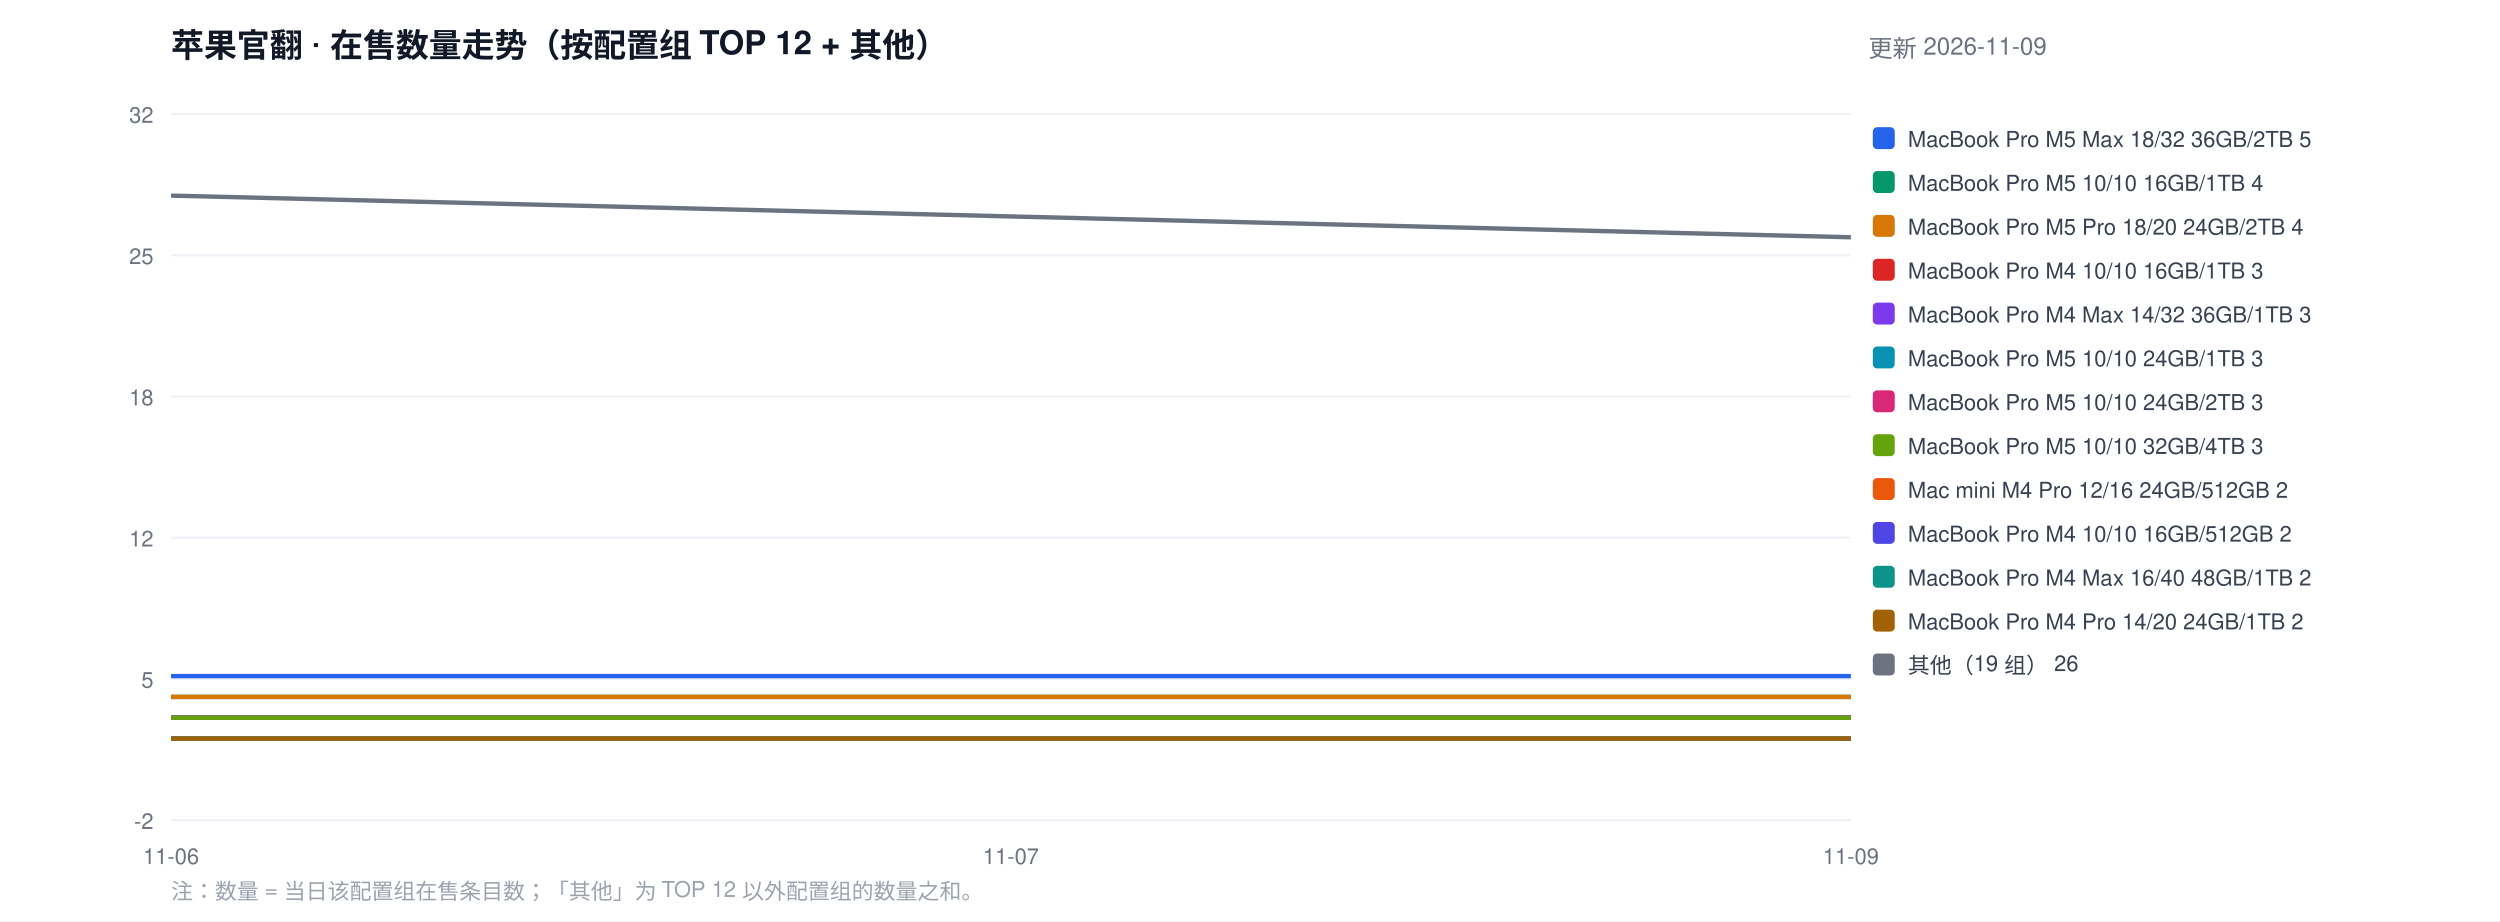
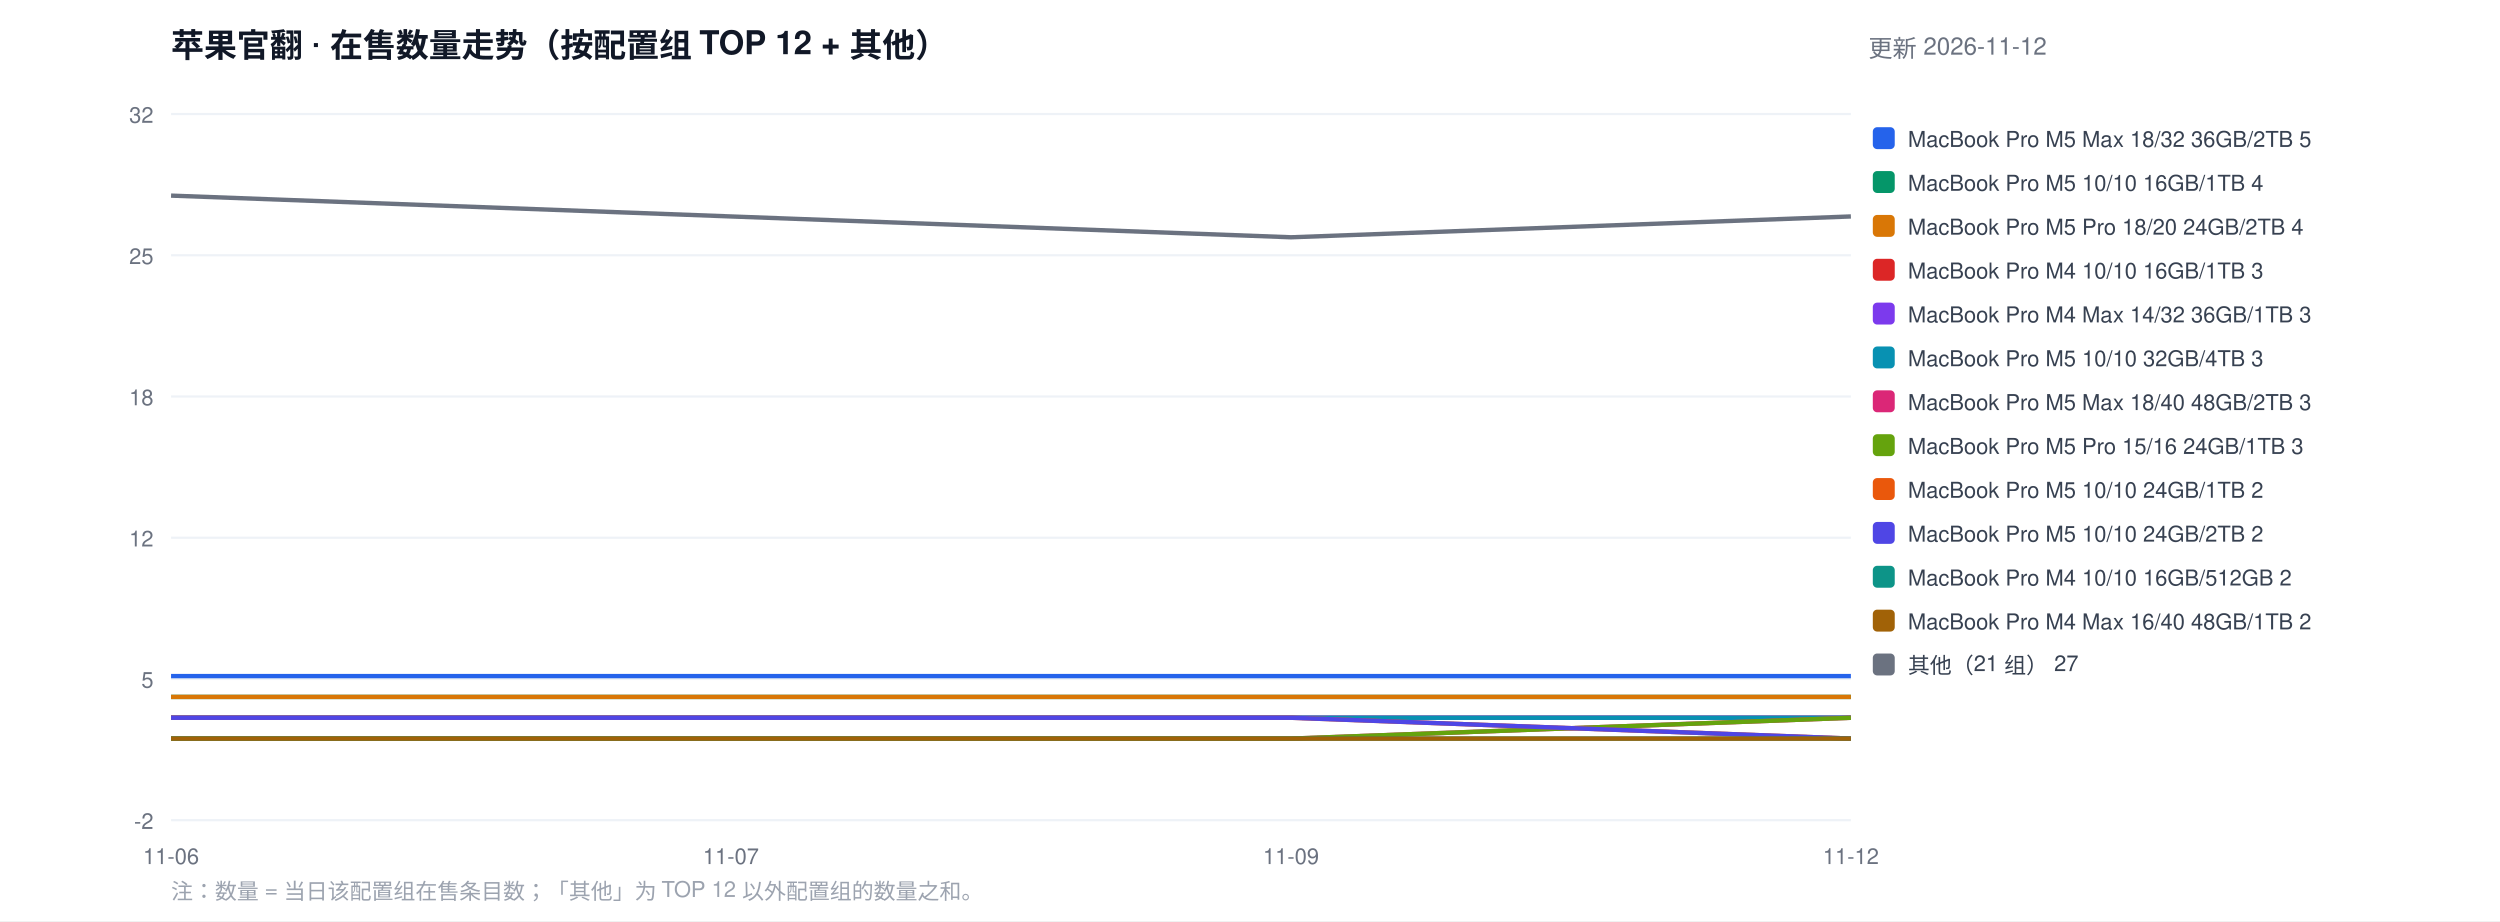
<svg xmlns="http://www.w3.org/2000/svg" width="1140" height="420" viewBox="0 0 1140 420" font-family="-apple-system,Segoe UI,Helvetica,Arial,sans-serif">
  <rect width="1140" height="420" fill="#ffffff" />
  <text x="78" y="26" font-size="15" font-weight="600" fill="#111827">苹果官翻 · 在售数量走势（按配置组 TOP 12 + 其他）</text>
-   <text x="852" y="26" font-size="11" fill="#6b7280">更新 2026-11-09</text>
+   <text x="852" y="26" font-size="11" fill="#6b7280">更新 2026-11-12</text>
  <line x1="78" y1="374.0" x2="844" y2="374.0" stroke="#eef2f7" />
  <text x="70" y="378.0" font-size="10" fill="#6b7280" text-anchor="end">-2</text>
  <line x1="78" y1="309.6" x2="844" y2="309.6" stroke="#eef2f7" />
  <text x="70" y="313.6" font-size="10" fill="#6b7280" text-anchor="end">5</text>
  <line x1="78" y1="245.2" x2="844" y2="245.2" stroke="#eef2f7" />
  <text x="70" y="249.2" font-size="10" fill="#6b7280" text-anchor="end">12</text>
  <line x1="78" y1="180.8" x2="844" y2="180.8" stroke="#eef2f7" />
  <text x="70" y="184.8" font-size="10" fill="#6b7280" text-anchor="end">18</text>
  <line x1="78" y1="116.4" x2="844" y2="116.4" stroke="#eef2f7" />
  <text x="70" y="120.4" font-size="10" fill="#6b7280" text-anchor="end">25</text>
  <line x1="78" y1="52.0" x2="844" y2="52.0" stroke="#eef2f7" />
  <text x="70" y="56.0" font-size="10" fill="#6b7280" text-anchor="end">32</text>
  <text x="78.0" y="394" font-size="10" fill="#6b7280" text-anchor="middle">11-06</text>
-   <text x="461.0" y="394" font-size="10" fill="#6b7280" text-anchor="middle">11-07</text>
-   <text x="844.0" y="394" font-size="10" fill="#6b7280" text-anchor="middle">11-09</text>
-   <polyline fill="none" stroke="#2563eb" stroke-width="2" points="78.0,308.3 461.0,308.3 844.0,308.3" />
-   <polyline fill="none" stroke="#059669" stroke-width="2" points="78.0,317.8 461.0,317.8 844.0,317.8" />
-   <polyline fill="none" stroke="#d97706" stroke-width="2" points="78.0,317.8 461.0,317.8 844.0,317.8" />
-   <polyline fill="none" stroke="#dc2626" stroke-width="2" points="78.0,327.3 461.0,327.3 844.0,327.3" />
-   <polyline fill="none" stroke="#7c3aed" stroke-width="2" points="78.0,327.3 461.0,327.3 844.0,327.3" />
-   <polyline fill="none" stroke="#0891b2" stroke-width="2" points="78.0,327.3 461.0,327.3 844.0,327.3" />
-   <polyline fill="none" stroke="#db2777" stroke-width="2" points="78.0,327.3 461.0,327.3 844.0,327.3" />
-   <polyline fill="none" stroke="#65a30d" stroke-width="2" points="78.0,327.3 461.0,327.3 844.0,327.3" />
-   <polyline fill="none" stroke="#ea580c" stroke-width="2" points="78.0,336.8 461.0,336.8 844.0,336.8" />
-   <polyline fill="none" stroke="#4f46e5" stroke-width="2" points="78.0,336.8 461.0,336.8 844.0,336.8" />
-   <polyline fill="none" stroke="#0d9488" stroke-width="2" points="78.0,336.8 461.0,336.8 844.0,336.8" />
-   <polyline fill="none" stroke="#a16207" stroke-width="2" points="78.0,336.8 461.0,336.8 844.0,336.8" />
-   <polyline fill="none" stroke="#6b7280" stroke-width="2" points="78.0,89.2 461.0,98.7 844.0,108.2" />
+   <text x="333.3" y="394" font-size="10" fill="#6b7280" text-anchor="middle">11-07</text>
+   <text x="588.7" y="394" font-size="10" fill="#6b7280" text-anchor="middle">11-09</text>
+   <text x="844.0" y="394" font-size="10" fill="#6b7280" text-anchor="middle">11-12</text>
+   <polyline fill="none" stroke="#2563eb" stroke-width="2" points="78.0,308.3 333.3,308.3 588.7,308.3 844.0,308.3" />
+   <polyline fill="none" stroke="#059669" stroke-width="2" points="78.0,317.8 333.3,317.8 588.7,317.8 844.0,317.8" />
+   <polyline fill="none" stroke="#d97706" stroke-width="2" points="78.0,317.8 333.3,317.8 588.7,317.8 844.0,317.8" />
+   <polyline fill="none" stroke="#dc2626" stroke-width="2" points="78.0,327.3 333.3,327.3 588.7,327.3 844.0,327.3" />
+   <polyline fill="none" stroke="#7c3aed" stroke-width="2" points="78.0,327.3 333.3,327.3 588.7,327.3 844.0,327.3" />
+   <polyline fill="none" stroke="#0891b2" stroke-width="2" points="78.0,327.3 333.3,327.3 588.7,327.3 844.0,327.3" />
+   <polyline fill="none" stroke="#db2777" stroke-width="2" points="78.0,336.8 333.3,336.8 588.7,336.8 844.0,327.3" />
+   <polyline fill="none" stroke="#65a30d" stroke-width="2" points="78.0,336.8 333.3,336.8 588.7,336.8 844.0,327.3" />
+   <polyline fill="none" stroke="#ea580c" stroke-width="2" points="78.0,327.3 333.3,327.3 588.7,327.3 844.0,336.8" />
+   <polyline fill="none" stroke="#4f46e5" stroke-width="2" points="78.0,327.3 333.3,327.3 588.7,327.3 844.0,336.8" />
+   <polyline fill="none" stroke="#0d9488" stroke-width="2" points="78.0,336.8 333.3,336.8 588.7,336.8 844.0,336.8" />
+   <polyline fill="none" stroke="#a16207" stroke-width="2" points="78.0,336.8 333.3,336.8 588.7,336.8 844.0,336.8" />
+   <polyline fill="none" stroke="#6b7280" stroke-width="2" points="78.0,89.2 333.3,98.7 588.7,108.2 844.0,98.7" />
  <rect x="854" y="58" width="10" height="10" rx="2" fill="#2563eb" />
  <text x="870" y="67" font-size="10" fill="#374151">MacBook Pro M5 Max 18/32 36GB/2TB 5</text>
  <rect x="854" y="78" width="10" height="10" rx="2" fill="#059669" />
  <text x="870" y="87" font-size="10" fill="#374151">MacBook Pro M5 10/10 16GB/1TB 4</text>
  <rect x="854" y="98" width="10" height="10" rx="2" fill="#d97706" />
  <text x="870" y="107" font-size="10" fill="#374151">MacBook Pro M5 Pro 18/20 24GB/2TB 4</text>
  <rect x="854" y="118" width="10" height="10" rx="2" fill="#dc2626" />
  <text x="870" y="127" font-size="10" fill="#374151">MacBook Pro M4 10/10 16GB/1TB 3</text>
  <rect x="854" y="138" width="10" height="10" rx="2" fill="#7c3aed" />
  <text x="870" y="147" font-size="10" fill="#374151">MacBook Pro M4 Max 14/32 36GB/1TB 3</text>
  <rect x="854" y="158" width="10" height="10" rx="2" fill="#0891b2" />
-   <text x="870" y="167" font-size="10" fill="#374151">MacBook Pro M5 10/10 24GB/1TB 3</text>
+   <text x="870" y="167" font-size="10" fill="#374151">MacBook Pro M5 10/10 32GB/4TB 3</text>
  <rect x="854" y="178" width="10" height="10" rx="2" fill="#db2777" />
-   <text x="870" y="187" font-size="10" fill="#374151">MacBook Pro M5 10/10 24GB/2TB 3</text>
+   <text x="870" y="187" font-size="10" fill="#374151">MacBook Pro M5 Max 18/40 48GB/2TB 3</text>
  <rect x="854" y="198" width="10" height="10" rx="2" fill="#65a30d" />
-   <text x="870" y="207" font-size="10" fill="#374151">MacBook Pro M5 10/10 32GB/4TB 3</text>
+   <text x="870" y="207" font-size="10" fill="#374151">MacBook Pro M5 Pro 15/16 24GB/1TB 3</text>
  <rect x="854" y="218" width="10" height="10" rx="2" fill="#ea580c" />
-   <text x="870" y="227" font-size="10" fill="#374151">Mac mini M4 Pro 12/16 24GB/512GB 2</text>
+   <text x="870" y="227" font-size="10" fill="#374151">MacBook Pro M5 10/10 24GB/1TB 2</text>
  <rect x="854" y="238" width="10" height="10" rx="2" fill="#4f46e5" />
-   <text x="870" y="247" font-size="10" fill="#374151">MacBook Pro M4 10/10 16GB/512GB 2</text>
+   <text x="870" y="247" font-size="10" fill="#374151">MacBook Pro M5 10/10 24GB/2TB 2</text>
  <rect x="854" y="258" width="10" height="10" rx="2" fill="#0d9488" />
-   <text x="870" y="267" font-size="10" fill="#374151">MacBook Pro M4 Max 16/40 48GB/1TB 2</text>
+   <text x="870" y="267" font-size="10" fill="#374151">MacBook Pro M4 10/10 16GB/512GB 2</text>
  <rect x="854" y="278" width="10" height="10" rx="2" fill="#a16207" />
-   <text x="870" y="287" font-size="10" fill="#374151">MacBook Pro M4 Pro 14/20 24GB/1TB 2</text>
+   <text x="870" y="287" font-size="10" fill="#374151">MacBook Pro M4 Max 16/40 48GB/1TB 2</text>
  <rect x="854" y="298" width="10" height="10" rx="2" fill="#6b7280" />
-   <text x="870" y="307" font-size="10" fill="#374151">其他（19 组） 26</text>
+   <text x="870" y="307" font-size="10" fill="#374151">其他（21 组） 27</text>
  <text x="78" y="410" font-size="10" fill="#9ca3af">注：数量 = 当日该配置组在售条目数；「其他」为 TOP 12 以外配置组的数量之和。</text>
</svg>
